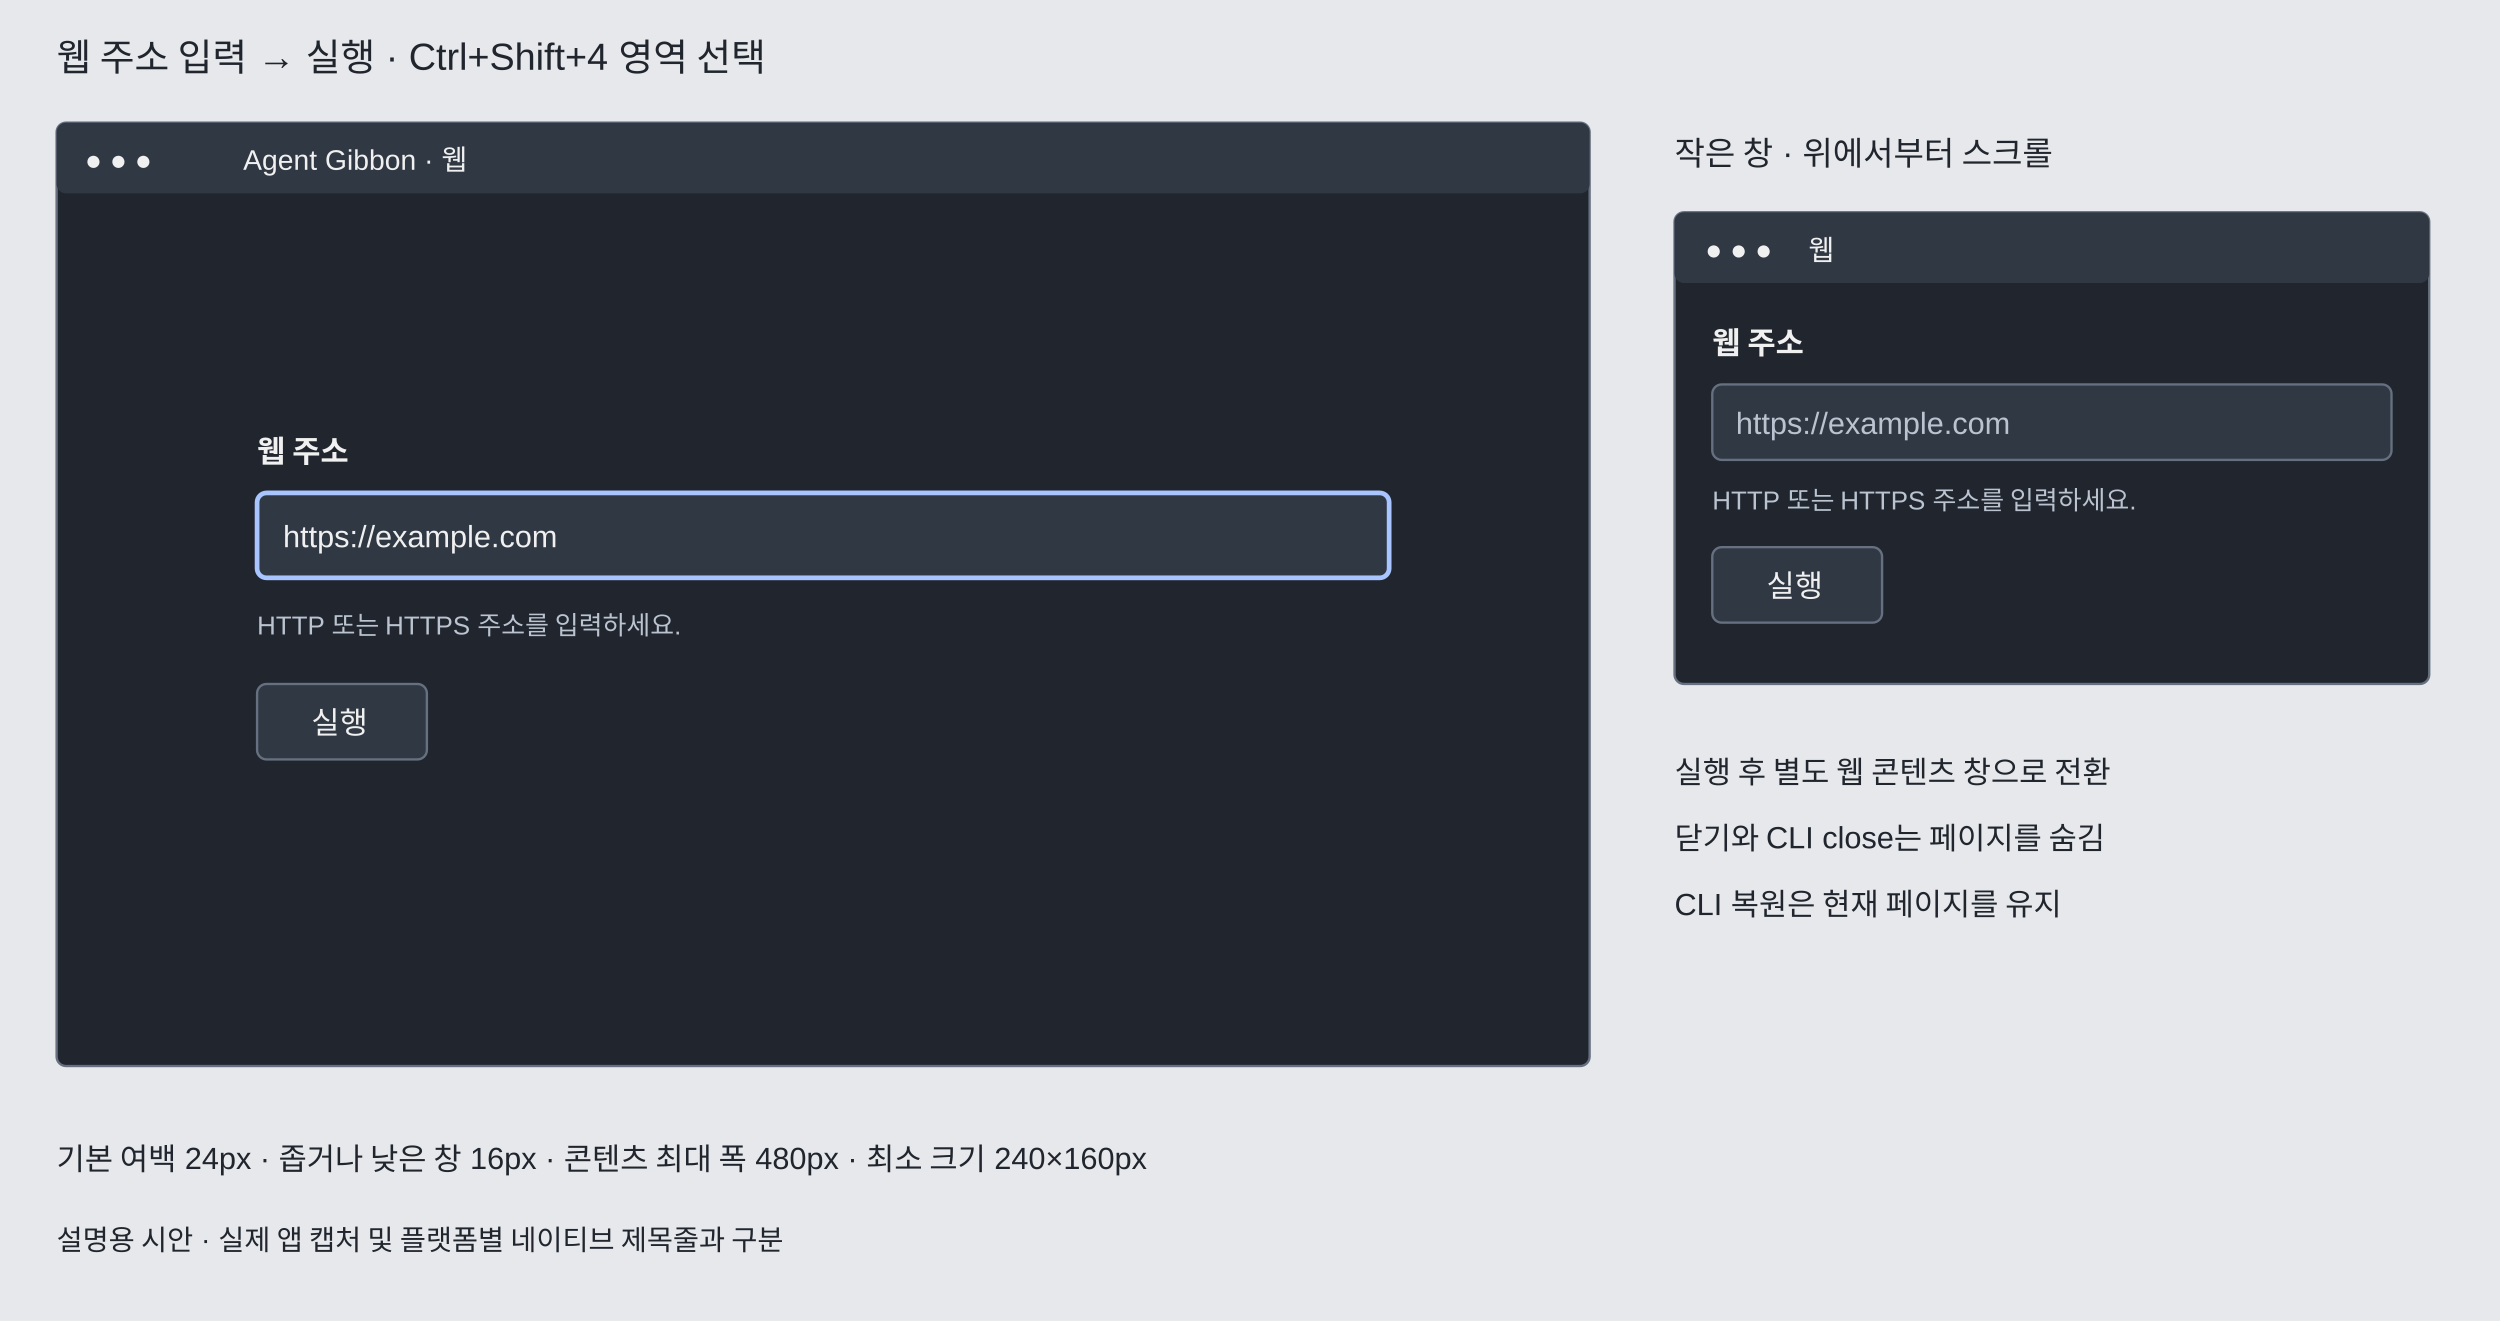
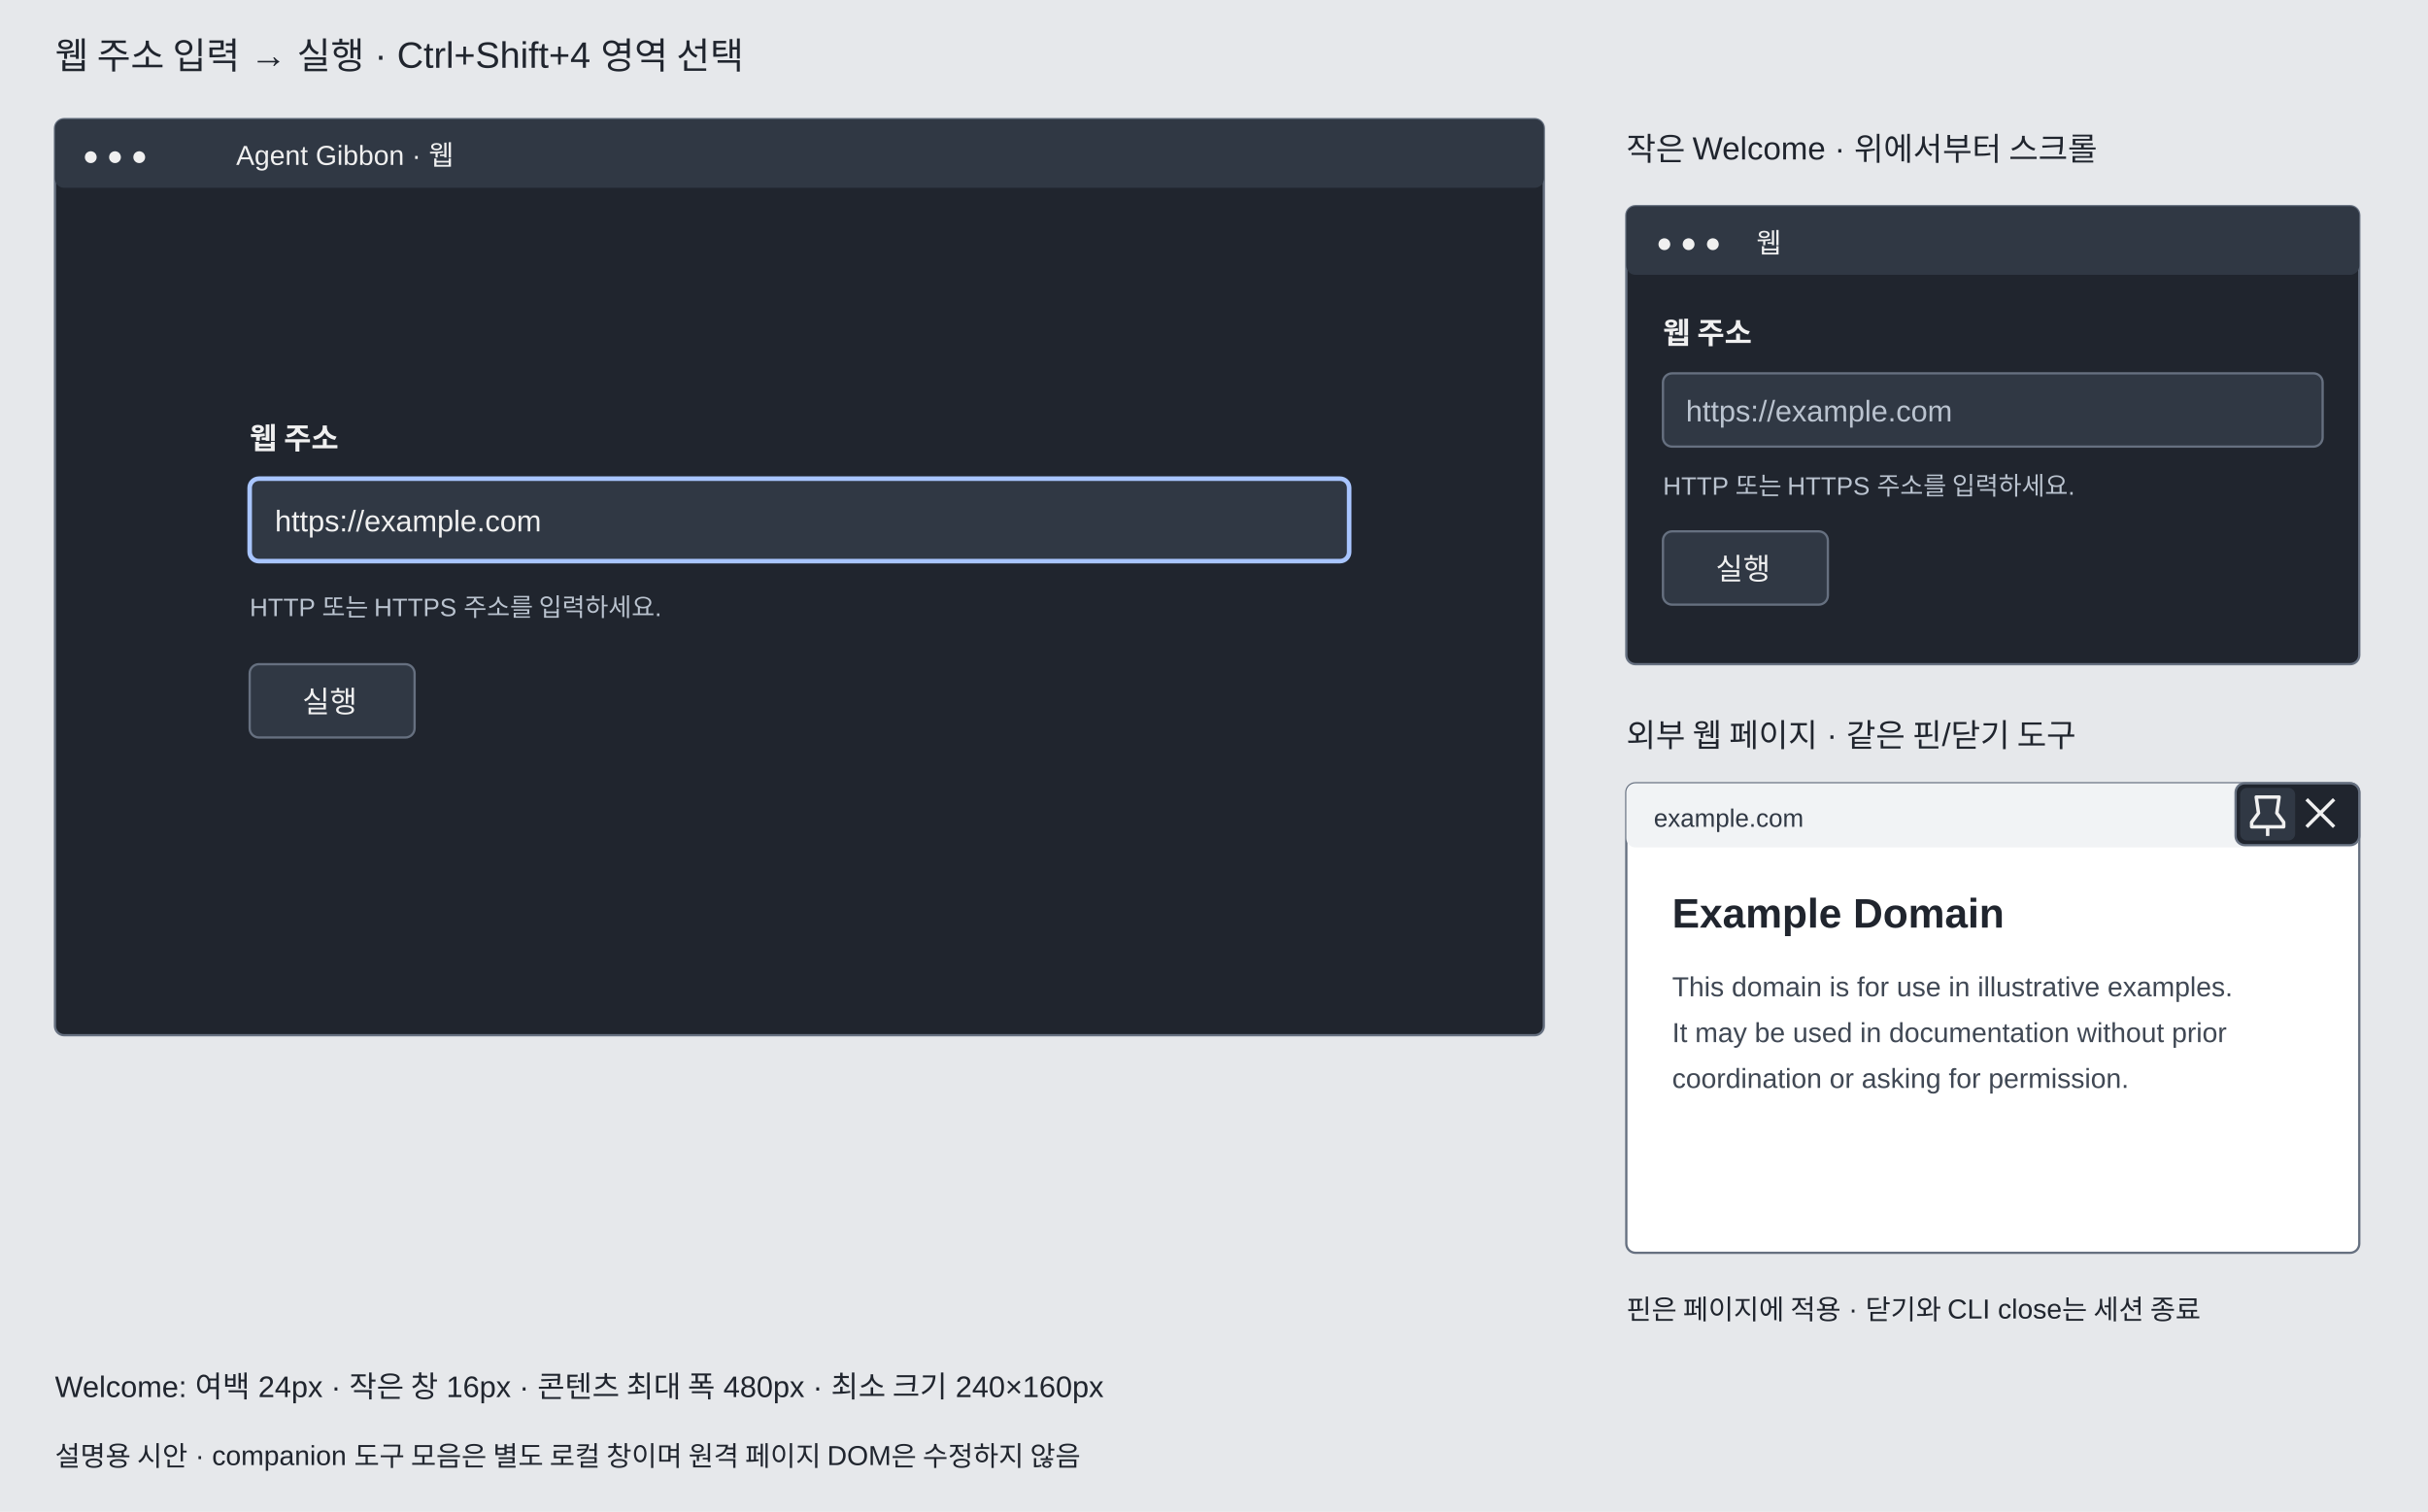
- <svg xmlns="http://www.w3.org/2000/svg" width="1060" height="560" viewBox="0 0 1060 560">
-   <rect width="1060" height="560" fill="#e6e8eb" />
+ <svg xmlns="http://www.w3.org/2000/svg" width="1060" height="660" viewBox="0 0 1060 660">
+   <rect width="1060" height="660" fill="#e6e8eb" />
  <g font-family="Arial, Apple SD Gothic Neo, sans-serif">
    <text x="24" y="30" font-size="16" fill="#20252e">웹 주소 입력 → 실행 · Ctrl+Shift+4 영역 선택</text>
    <rect x="24" y="52" width="650" height="400" rx="4" fill="#20252e" stroke="#667080" />
    <rect x="24" y="52" width="650" height="30" rx="4" fill="#303844" />
    <text x="36" y="72" fill="#f0f0f0" font-size="12">● ● ●　　　 Agent Gibbon · 웹</text>
    <text x="109" y="196" fill="#f0f0f0" font-size="13" font-weight="600">웹 주소</text>
    <rect x="109" y="209" width="480" height="36" rx="4" fill="#303844" stroke="#a8c5ff" stroke-width="2" />
    <text x="120" y="232" fill="#f0f0f0" font-size="13">https://example.com</text>
    <text x="109" y="269" fill="#bac3cf" font-size="11">HTTP 또는 HTTPS 주소를 입력하세요.</text>
    <rect x="109" y="290" width="72" height="32" rx="4" fill="#303844" stroke="#667080" />
    <text x="132" y="311" fill="#f0f0f0" font-size="13">실행</text>
-     <text x="710" y="70" fill="#20252e" font-size="14">작은 창 · 위에서부터 스크롤</text>
+     <text x="710" y="70" font-size="14" fill="#20252e">작은 Welcome · 위에서부터 스크롤</text>
    <rect x="710" y="90" width="320" height="200" rx="4" fill="#20252e" stroke="#667080" />
    <rect x="710" y="90" width="320" height="30" rx="4" fill="#303844" />
    <text x="723" y="110" fill="#f0f0f0" font-size="12">● ● ●　 웹</text>
    <text x="726" y="150" fill="#f0f0f0" font-size="13" font-weight="600">웹 주소</text>
    <rect x="726" y="163" width="288" height="32" rx="4" fill="#303844" stroke="#667080" />
    <text x="736" y="184" fill="#bac3cf" font-size="13">https://example.com</text>
    <text x="726" y="216" fill="#bac3cf" font-size="11">HTTP 또는 HTTPS 주소를 입력하세요.</text>
    <rect x="726" y="232" width="72" height="32" rx="4" fill="#303844" stroke="#667080" />
    <text x="749" y="253" fill="#f0f0f0" font-size="13">실행</text>
-     <text x="710" y="332" fill="#20252e" font-size="13">실행 후 별도 웹 콘텐츠 창으로 전환</text>
-     <text x="710" y="360" fill="#20252e" font-size="13">닫기와 CLI close는 페이지를 숨김</text>
-     <text x="710" y="388" fill="#20252e" font-size="13">CLI 복원은 현재 페이지를 유지</text>
-     <text x="24" y="496" fill="#20252e" font-size="13">기본 여백 24px · 좁거나 낮은 창 16px · 콘텐츠 최대 폭 480px · 최소 크기 240×160px</text>
-     <text x="24" y="530" fill="#20252e" font-size="12">설명용 시안 · 실제 앱 캡처 및 플랫폼별 네이티브 제목줄과 구분</text>
+     <text x="710" y="326" font-size="14" fill="#20252e">외부 웹 페이지 · 같은 핀/닫기 도구</text>
+     <rect x="710" y="342" width="320" height="205" rx="4" fill="#fff" stroke="#667080" />
+     <rect x="710" y="342" width="320" height="28" rx="4" fill="#f1f3f5" />
+     <text x="722" y="361" font-size="11" fill="#303844">example.com</text>
+     <rect x="976" y="342" width="54" height="27" rx="4" fill="#20252e" stroke="#667080" />
+     <rect x="978" y="344" width="24" height="23" rx="3" fill="#303844" />
+     <path d="M985 348h10l-1 7 3 4v2h-14v-2l3-4-1-7Zm5 13v4" fill="none" stroke="#f0f0f0" stroke-width="1.5" stroke-linejoin="round" />
+     <path d="m1007 349 12 12m0-12-12 12" stroke="#f0f0f0" stroke-width="1.5" />
+     <text x="730" y="405" font-size="18" font-weight="600" fill="#20252e">Example Domain</text>
+     <text x="730" y="435" font-size="12" fill="#404854">This domain is for use in illustrative examples.</text>
+     <text x="730" y="455" font-size="12" fill="#404854">It may be used in documentation without prior</text>
+     <text x="730" y="475" font-size="12" fill="#404854">coordination or asking for permission.</text>
+     <text x="710" y="576" font-size="12" fill="#20252e">핀은 페이지에 적용 · 닫기와 CLI close는 세션 종료</text>
+     <text x="24" y="610" font-size="13" fill="#20252e">Welcome: 여백 24px · 작은 창 16px · 콘텐츠 최대 폭 480px · 최소 크기 240×160px</text>
+     <text x="24" y="640" font-size="12" fill="#20252e">설명용 시안 · companion 도구 모음은 별도 로컬 창이며 원격 페이지 DOM은 수정하지 않음</text>
  </g>
</svg>
